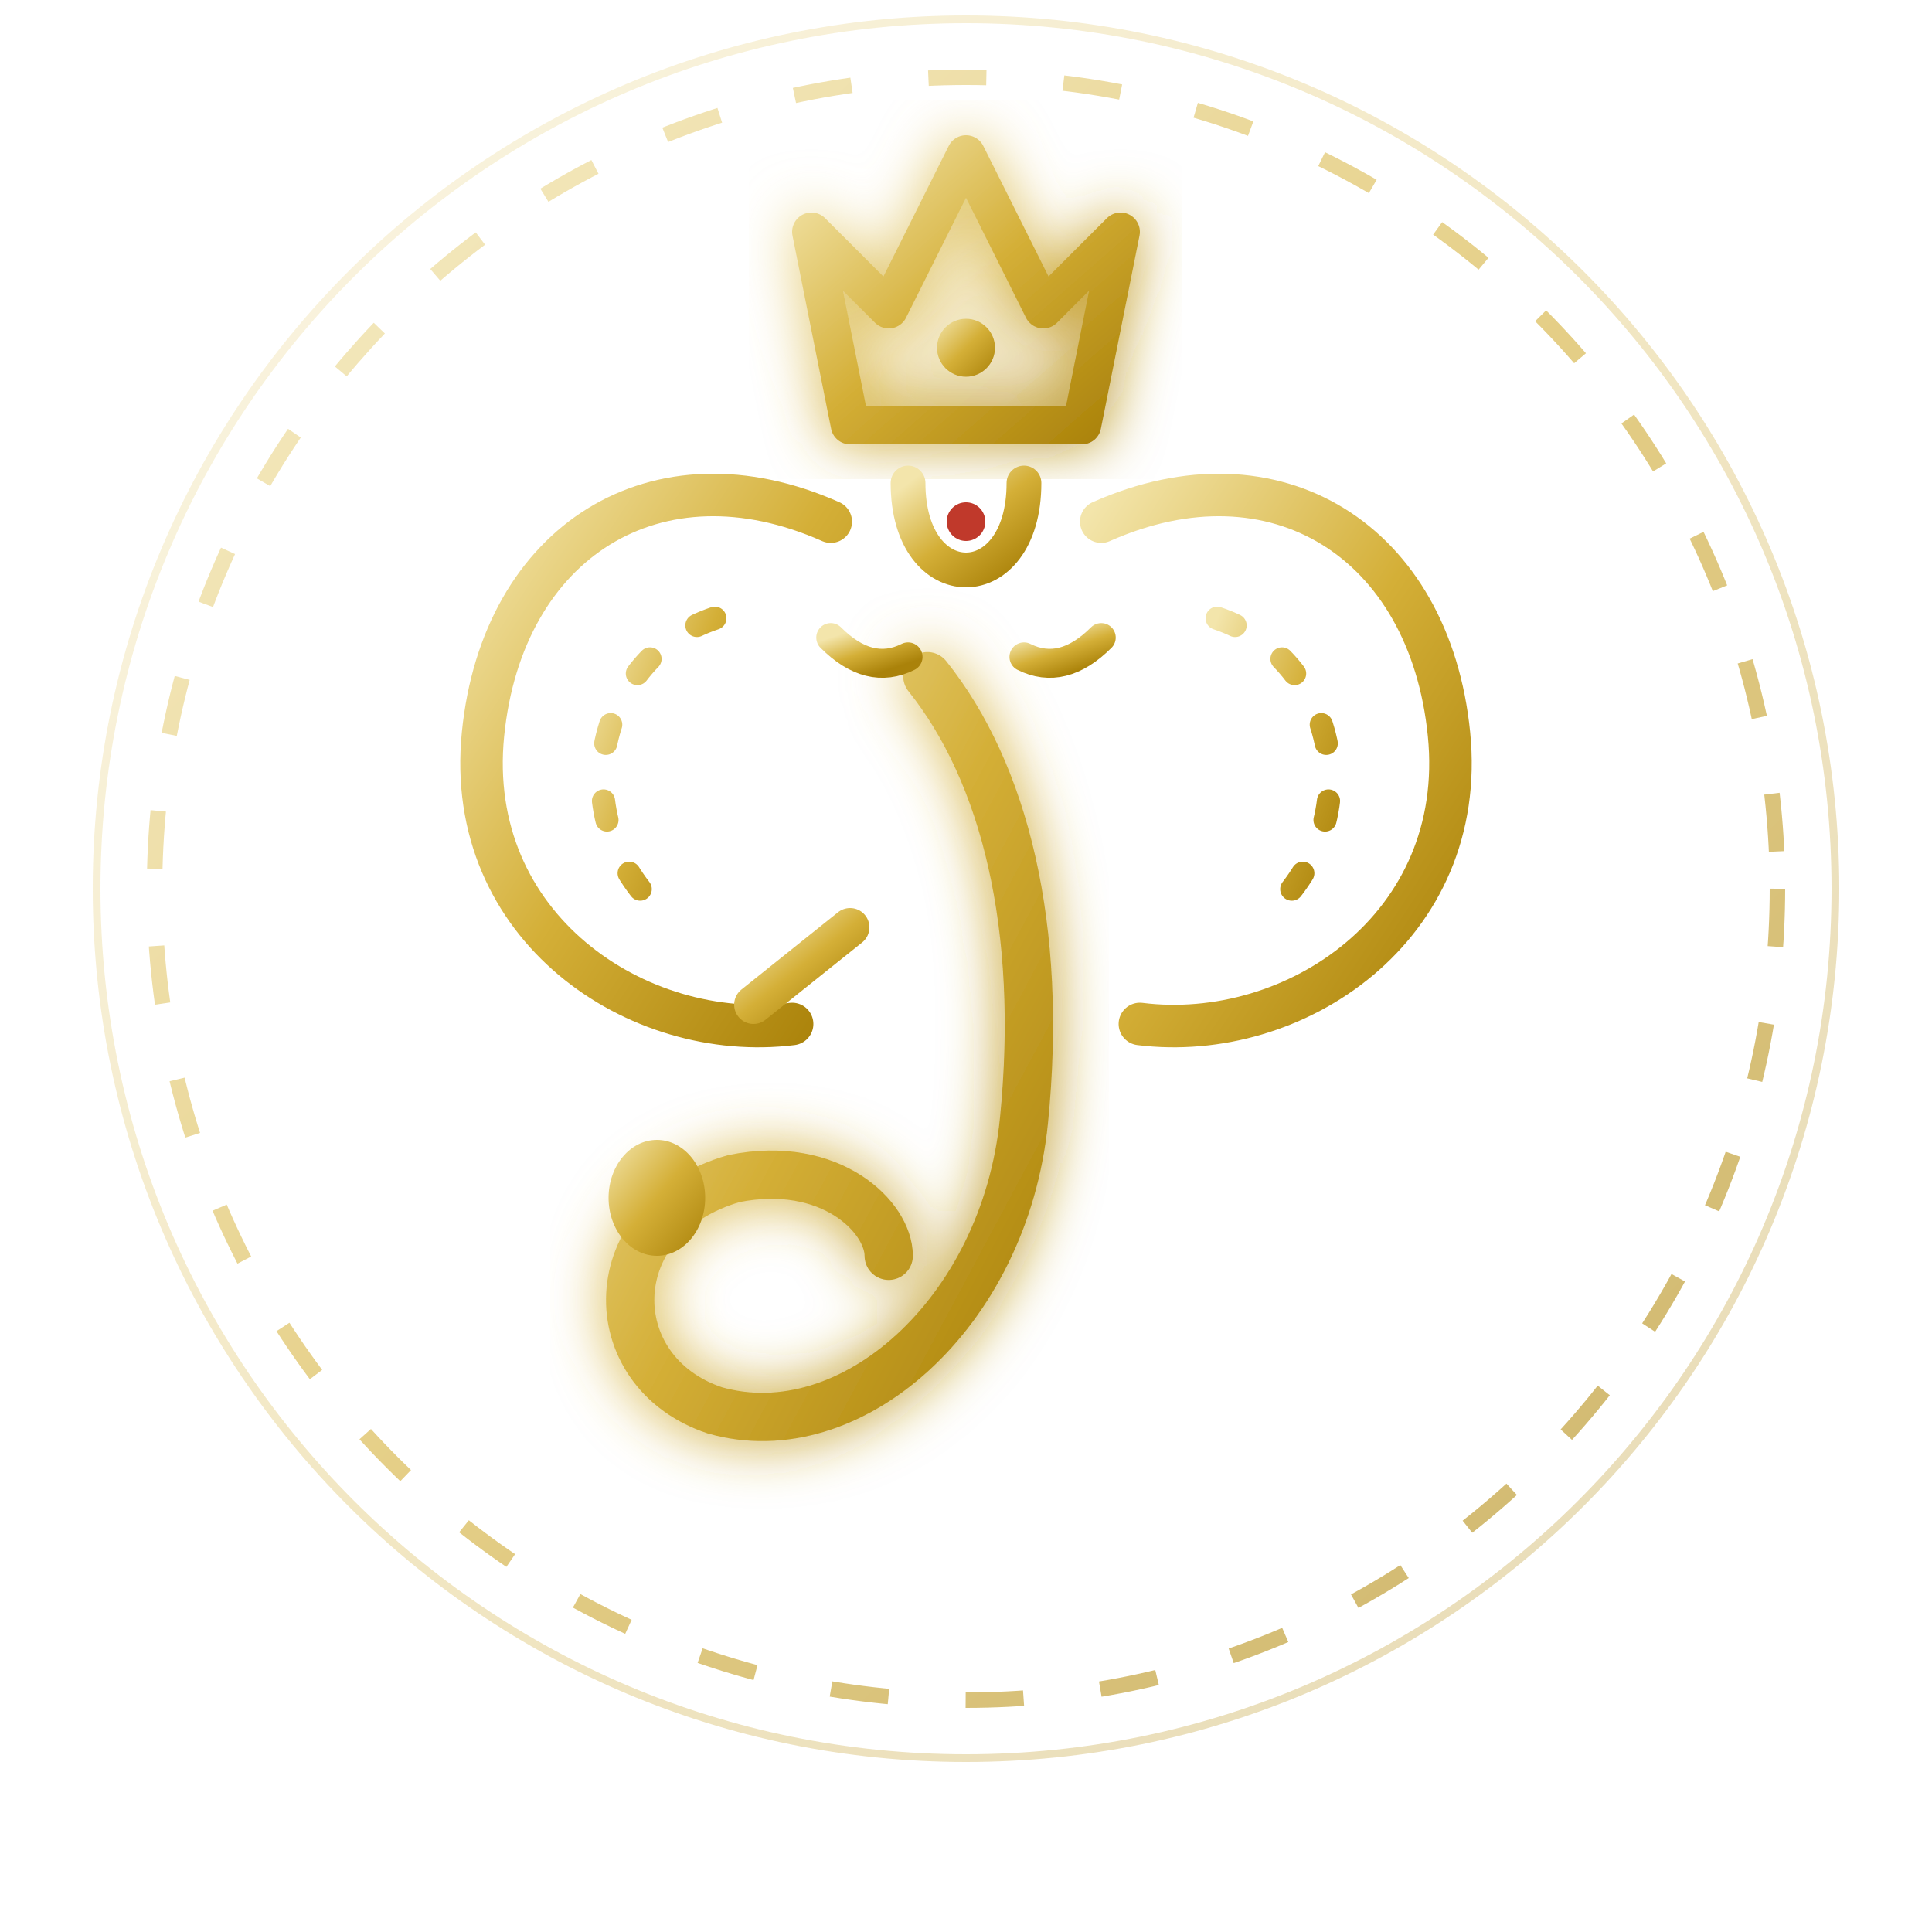
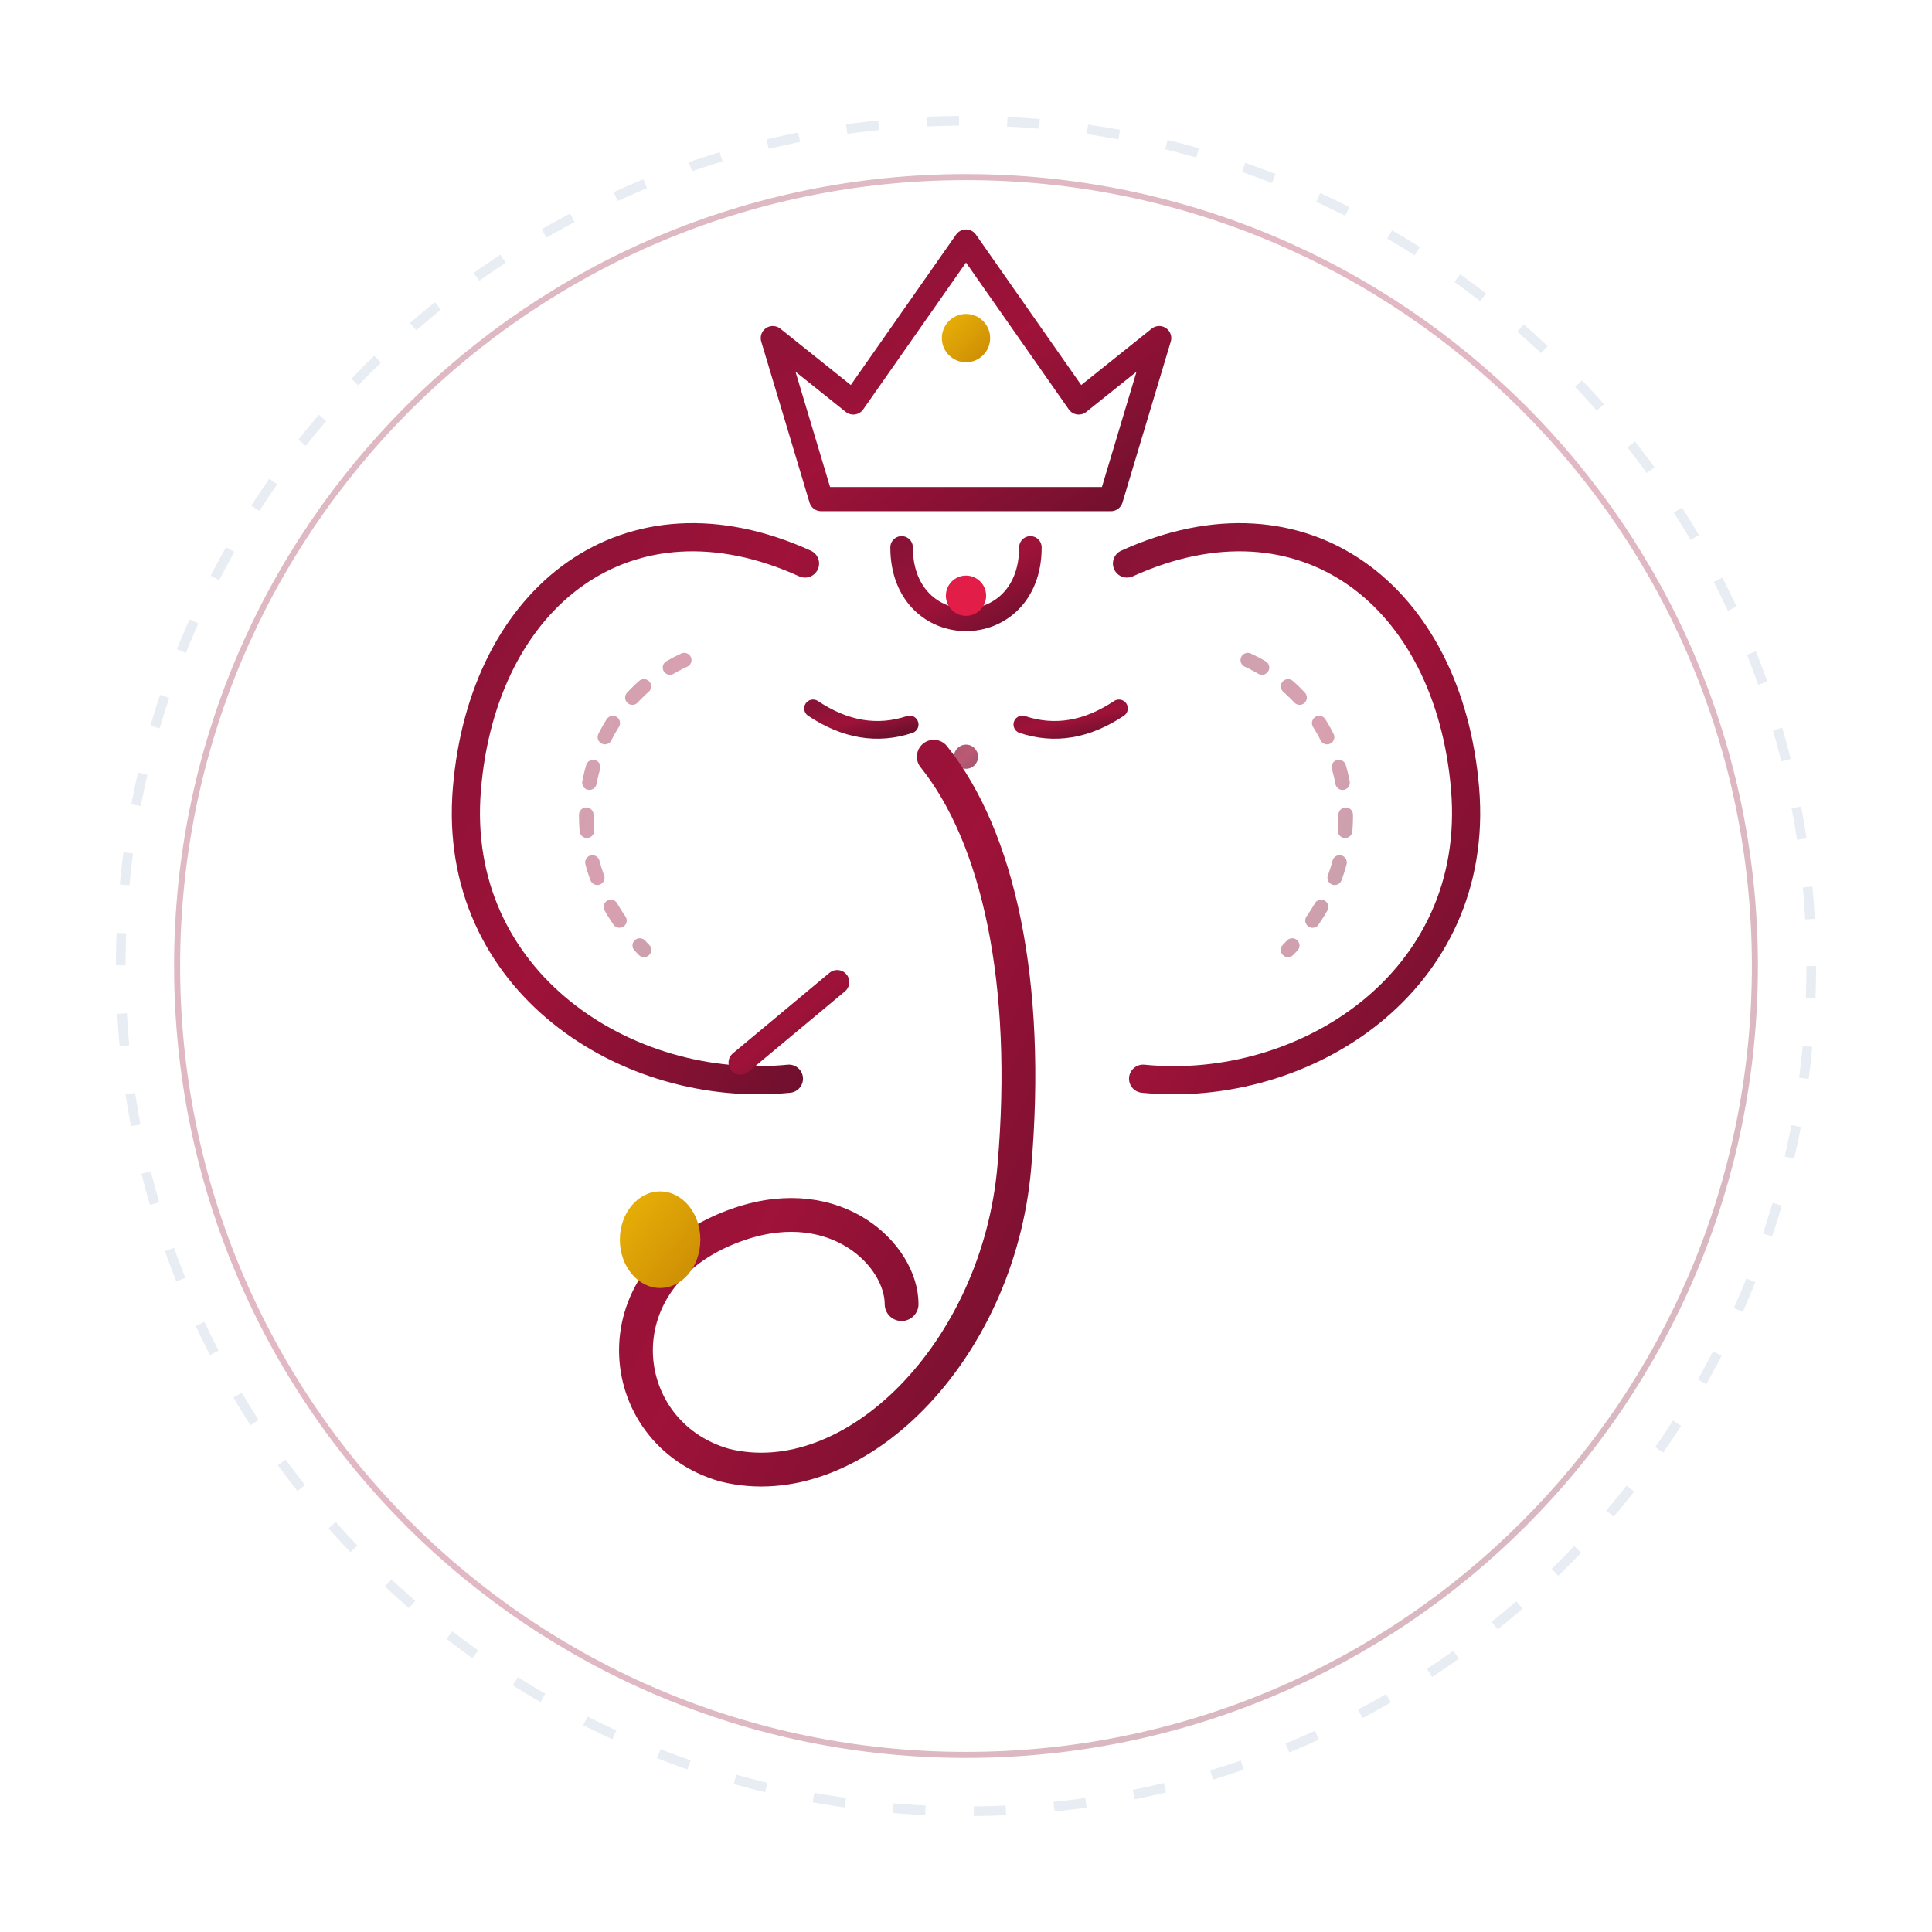
- <svg xmlns="http://www.w3.org/2000/svg" viewBox="0 0 100 100" fill="none">
+ <svg xmlns="http://www.w3.org/2000/svg" viewBox="0 0 240 240" fill="none">
  <defs>
-     <linearGradient id="goldGrad" x1="0%" y1="0%" x2="100%" y2="100%">
-       <stop offset="0%" stop-color="#F3E5AB" />
-       <stop offset="50%" stop-color="#D4AF37" />
-       <stop offset="100%" stop-color="#AA820A" />
+     <linearGradient id="ganeshaStroke" x1="0%" y1="0%" x2="100%" y2="100%">
+       <stop offset="0%" stop-color="#881337" />
+       <stop offset="50%" stop-color="#9F1239" />
+       <stop offset="100%" stop-color="#70102E" />
    </linearGradient>
-     <filter id="glow" x="-20%" y="-20%" width="140%" height="140%">
-       <feGaussianBlur stdDeviation="1.5" result="blur" />
-       <feComposite in="SourceGraphic" in2="blur" operator="over" />
-     </filter>
+     <linearGradient id="goldAcc" x1="0%" y1="0%" x2="100%" y2="100%">
+       <stop offset="0%" stop-color="#EAB308" />
+       <stop offset="100%" stop-color="#CA8A04" />
+     </linearGradient>
  </defs>
-   <path d="M46 16 L50 8 L54 16 L58 12 L56 22 L44 22 L42 12 Z" stroke="url(#goldGrad)" stroke-width="2" stroke-linecap="round" stroke-linejoin="round" fill="url(#goldGrad)" fill-opacity="0.15" filter="url(#glow)" />
-   <circle cx="50" cy="18" r="1.5" fill="url(#goldGrad)" />
-   <path d="M47 25 C47 31 53 31 53 25" stroke="url(#goldGrad)" stroke-width="1.8" stroke-linecap="round" fill="none" />
-   <line x1="50" y1="24" x2="50" y2="33" stroke="url(#goldGrad)" stroke-width="2" stroke-linecap="round" />
-   <circle cx="50" cy="27" r="1" fill="#C0392B" />
-   <path d="M43 27 C34 23 26 28 25 38 C24 48 33 54 41 53" stroke="url(#goldGrad)" stroke-width="2.2" stroke-linecap="round" fill="none" />
-   <path d="M37 32 C31 34 29 42 34 47" stroke="url(#goldGrad)" stroke-width="1.2" stroke-linecap="round" stroke-dasharray="1 3" fill="none" />
-   <path d="M57 27 C66 23 74 28 75 38 C76 48 67 54 59 53" stroke="url(#goldGrad)" stroke-width="2.2" stroke-linecap="round" fill="none" />
-   <path d="M63 32 C69 34 71 42 66 47" stroke="url(#goldGrad)" stroke-width="1.2" stroke-linecap="round" stroke-dasharray="1 3" fill="none" />
-   <path d="M48 35 C52 40 54 48 53 58 C52 68 44 75 37 73 C31 71 31 63 38 61 C43 60 46 63 46 65" stroke="url(#goldGrad)" stroke-width="2.5" stroke-linecap="round" fill="none" filter="url(#glow)" />
-   <ellipse cx="34" cy="62" rx="2.5" ry="3" fill="url(#goldGrad)" />
-   <path d="M44 48 L39 52" stroke="url(#goldGrad)" stroke-width="2" stroke-linecap="round" />
-   <path d="M43 33 Q45 35 47 34" stroke="url(#goldGrad)" stroke-width="1.5" stroke-linecap="round" />
-   <path d="M53 34 Q55 35 57 33" stroke="url(#goldGrad)" stroke-width="1.5" stroke-linecap="round" />
-   <circle cx="50" cy="46" r="42" stroke="url(#goldGrad)" stroke-width="0.8" stroke-dasharray="3 4" opacity="0.6" />
-   <circle cx="50" cy="46" r="45" stroke="url(#goldGrad)" stroke-width="0.4" opacity="0.3" />
+   <circle cx="120" cy="120" r="105" stroke="#E2E8F0" stroke-width="1.2" stroke-dasharray="4 6" opacity="0.8" />
+   <circle cx="120" cy="120" r="98" stroke="url(#ganeshaStroke)" stroke-width="0.75" opacity="0.3" />
+   <path d="M106 50 L120 30 L134 50 L144 42 L138 62 L102 62 L96 42 Z" stroke="url(#ganeshaStroke)" stroke-width="3" stroke-linecap="round" stroke-linejoin="round" fill="none" />
+   <circle cx="120" cy="42" r="3" fill="url(#goldAcc)" />
+   <line x1="120" y1="22" x2="120" y2="28" stroke="url(#ganeshaStroke)" stroke-width="2.5" stroke-linecap="round" />
+   <path d="M112 68 C112 80 128 80 128 68" stroke="url(#ganeshaStroke)" stroke-width="2.8" stroke-linecap="round" fill="none" />
+   <line x1="120" y1="65" x2="120" y2="86" stroke="url(#ganeshaStroke)" stroke-width="3" stroke-linecap="round" />
+   <circle cx="120" cy="74" r="2.5" fill="#E11D48" />
+   <path d="M100 70 C78 60 60 74 58 98 C56 122 78 136 98 134" stroke="url(#ganeshaStroke)" stroke-width="3.5" stroke-linecap="round" stroke-linejoin="round" fill="none" />
+   <path d="M85 82 C72 88 68 106 80 118" stroke="url(#ganeshaStroke)" stroke-width="1.8" stroke-linecap="round" opacity="0.4" stroke-dasharray="2 4" fill="none" />
+   <path d="M140 70 C162 60 180 74 182 98 C184 122 162 136 142 134" stroke="url(#ganeshaStroke)" stroke-width="3.5" stroke-linecap="round" stroke-linejoin="round" fill="none" />
+   <path d="M155 82 C168 88 172 106 160 118" stroke="url(#ganeshaStroke)" stroke-width="1.8" stroke-linecap="round" opacity="0.4" stroke-dasharray="2 4" fill="none" />
+   <path d="M101 88 Q107 92 113 90" stroke="url(#ganeshaStroke)" stroke-width="2.2" stroke-linecap="round" fill="none" />
+   <path d="M127 90 Q133 92 139 88" stroke="url(#ganeshaStroke)" stroke-width="2.2" stroke-linecap="round" fill="none" />
+   <path d="M116 94 C124 104 128 122 126 145 C124 168 106 186 90 182 C76 178 74 158 92 152 C104 148 112 156 112 162" stroke="url(#ganeshaStroke)" stroke-width="4.2" stroke-linecap="round" stroke-linejoin="round" fill="none" />
+   <path d="M104 122 L92 132" stroke="url(#ganeshaStroke)" stroke-width="3" stroke-linecap="round" />
+   <ellipse cx="82" cy="154" rx="5" ry="6" fill="url(#goldAcc)" />
+   <path d="M82 148 L82 145" stroke="url(#goldAcc)" stroke-width="1.5" stroke-linecap="round" />
+   <circle cx="120" cy="94" r="1.5" fill="url(#ganeshaStroke)" opacity="0.7" />
</svg>
